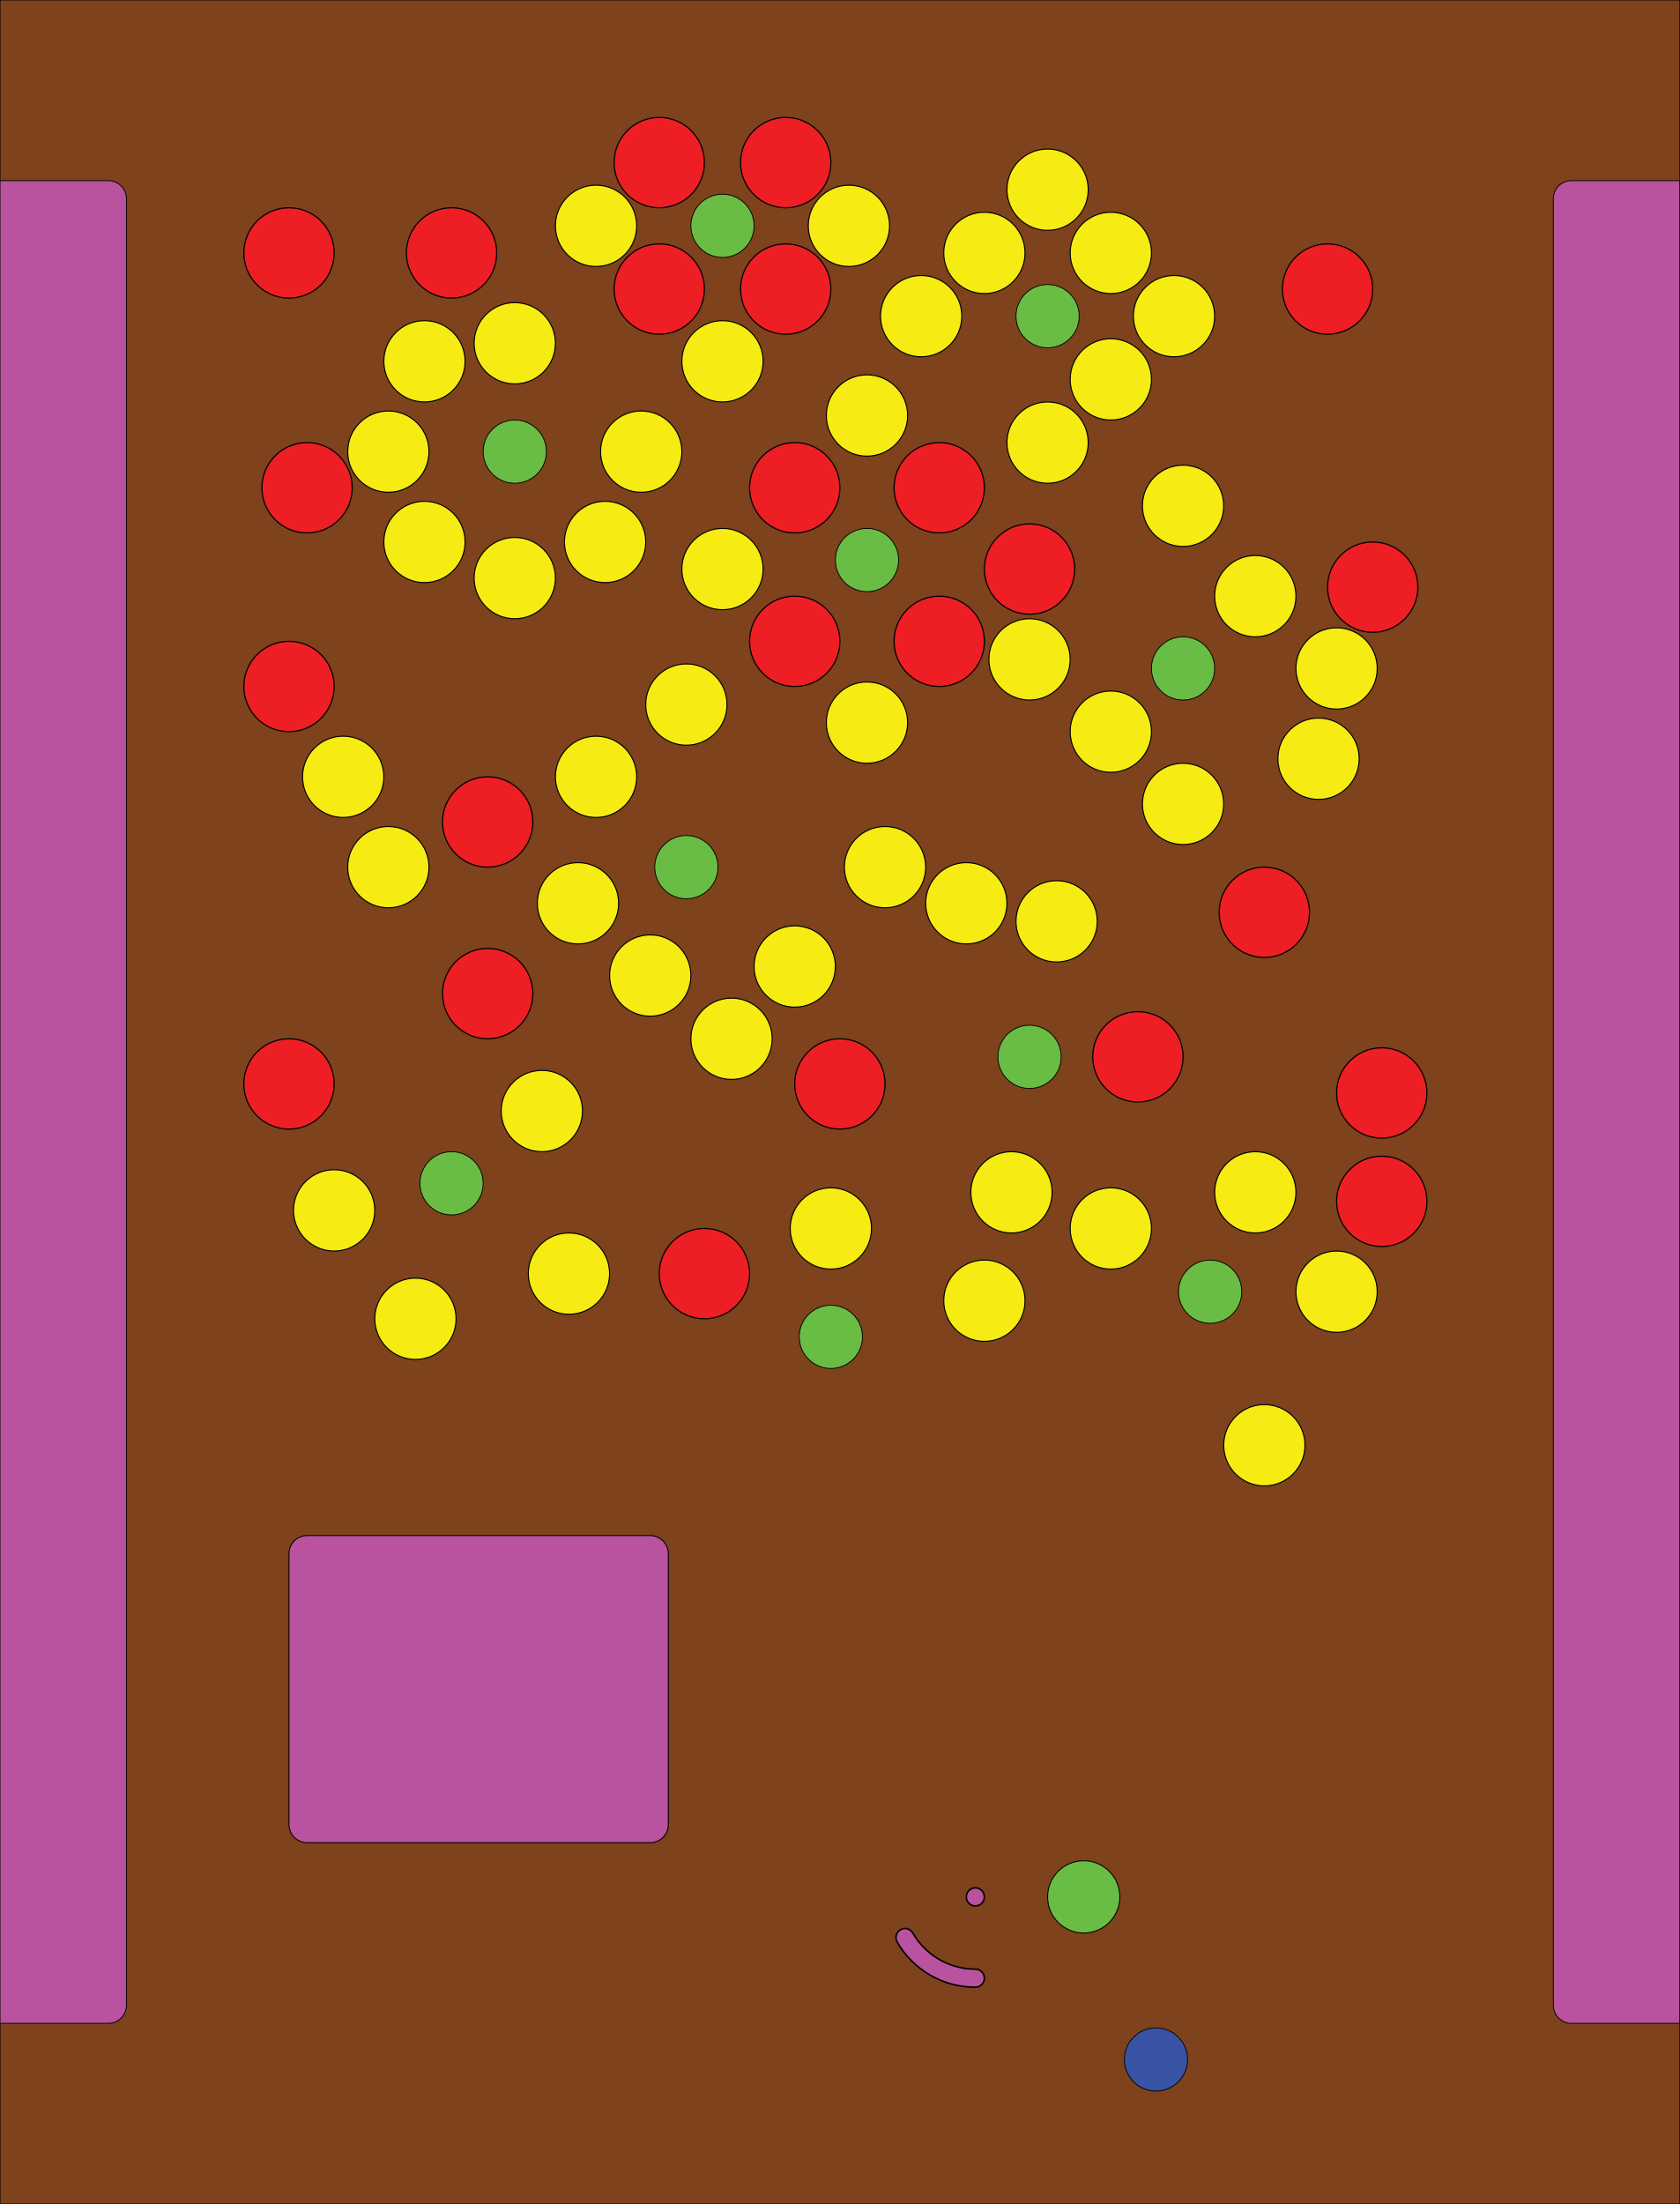
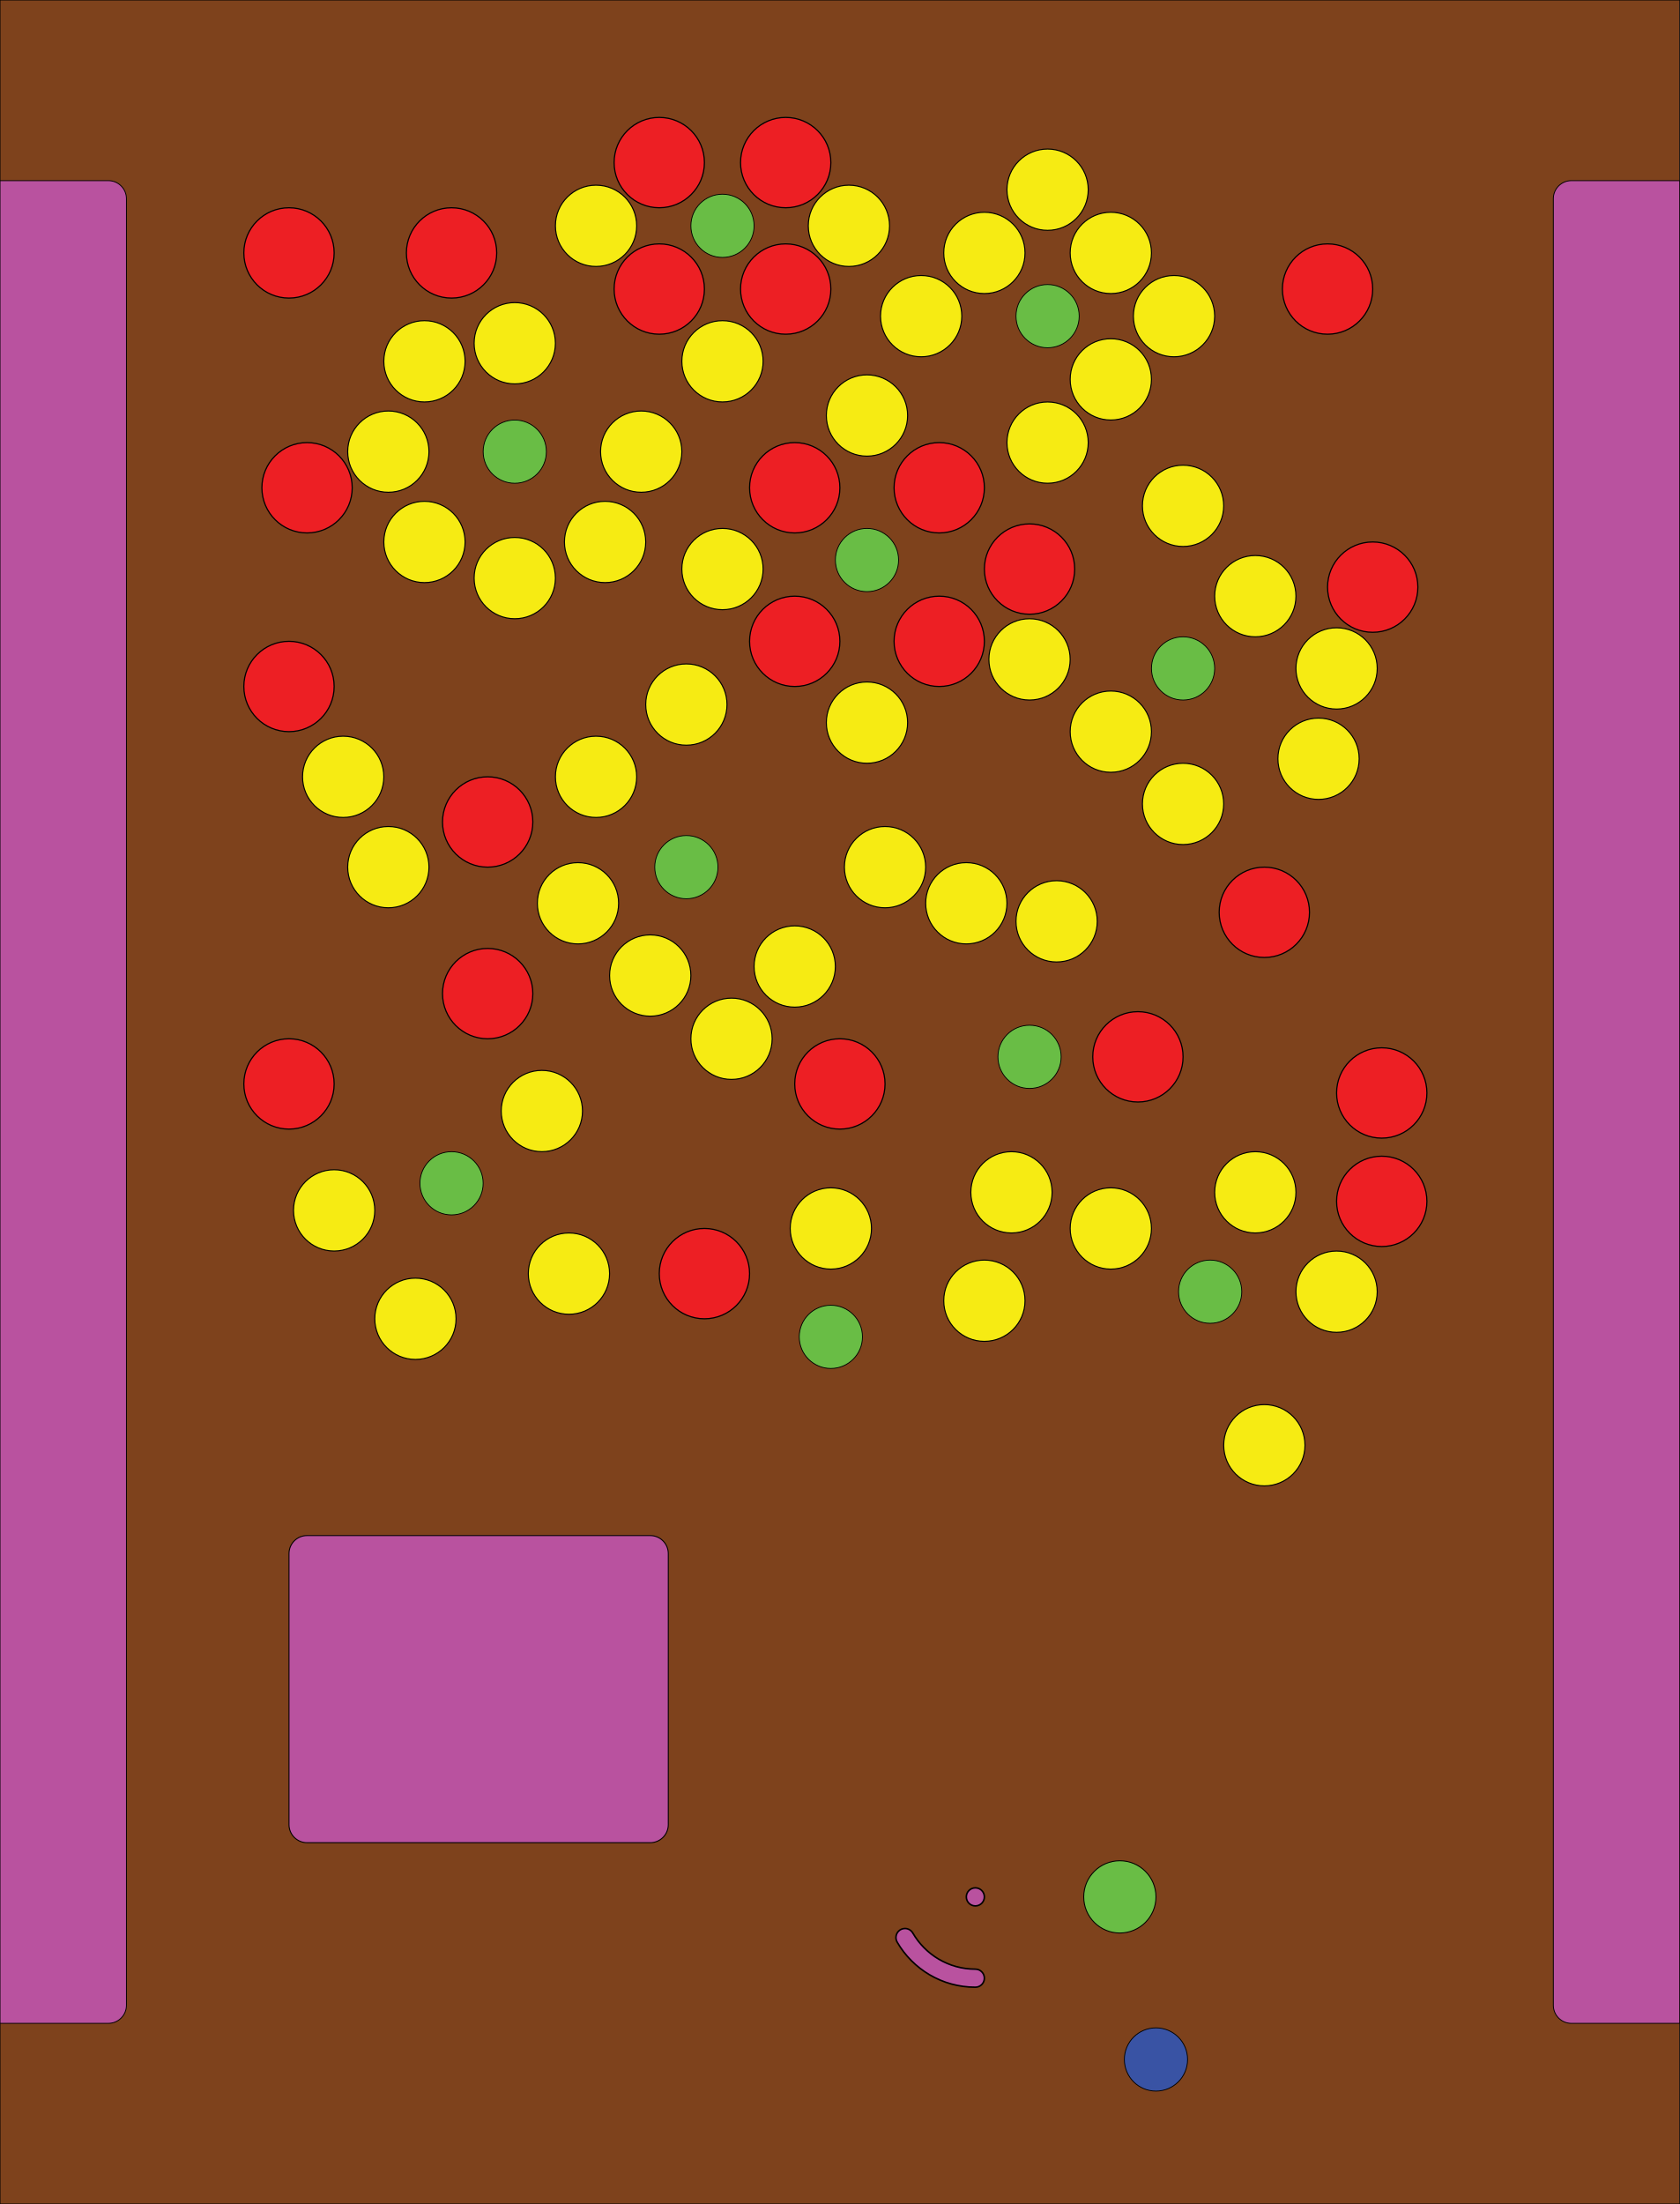
<svg xmlns="http://www.w3.org/2000/svg" version="1.1" id="Layer_1" x="0px" y="0px" width="1674px" height="2196px" viewBox="0 0 1674 2196" enable-background="new 0 0 1674 2196" xml:space="preserve">
  <rect fill="#7E421C" stroke="#000000" stroke-width="0.854" stroke-miterlimit="10" width="1674" height="2196" />
  <circle fill="#ED1F24" stroke="#000000" stroke-width="1.179" stroke-miterlimit="10" cx="288" cy="252" r="45" />
  <circle fill="#ED1F24" stroke="#000000" stroke-width="1.179" stroke-miterlimit="10" cx="450" cy="252" r="45" />
  <circle fill="#ED1F24" stroke="#000000" stroke-width="1.179" stroke-miterlimit="10" cx="657" cy="162" r="45" />
  <circle fill="#ED1F24" stroke="#000000" stroke-width="1.179" stroke-miterlimit="10" cx="783" cy="162" r="45" />
  <circle fill="#ED1F24" stroke="#000000" stroke-width="1.179" stroke-miterlimit="10" cx="657" cy="288" r="45" />
  <circle fill="#ED1F24" stroke="#000000" stroke-width="1.179" stroke-miterlimit="10" cx="783" cy="288" r="45" />
  <circle fill="#ED1F24" stroke="#000000" stroke-width="1.179" stroke-miterlimit="10" cx="1323" cy="288" r="45" />
  <circle fill="#ED1F24" stroke="#000000" stroke-width="1.179" stroke-miterlimit="10" cx="306" cy="486" r="45" />
  <circle fill="#ED1F24" stroke="#000000" stroke-width="1.179" stroke-miterlimit="10" cx="288" cy="684" r="45" />
  <circle fill="#ED1F24" stroke="#000000" stroke-width="1.179" stroke-miterlimit="10" cx="792" cy="486" r="45" />
  <circle fill="#ED1F24" stroke="#000000" stroke-width="1.179" stroke-miterlimit="10" cx="936" cy="486" r="45" />
  <circle fill="#ED1F24" stroke="#000000" stroke-width="1.179" stroke-miterlimit="10" cx="792" cy="639" r="45" />
  <circle fill="#ED1F24" stroke="#000000" stroke-width="1.179" stroke-miterlimit="10" cx="936" cy="639" r="45" />
  <circle fill="#ED1F24" stroke="#000000" stroke-width="1.179" stroke-miterlimit="10" cx="1026" cy="567" r="45" />
  <circle fill="#ED1F24" stroke="#000000" stroke-width="1.179" stroke-miterlimit="10" cx="1368" cy="585" r="45" />
  <circle fill="#ED1F24" stroke="#000000" stroke-width="1.179" stroke-miterlimit="10" cx="288" cy="1080" r="45" />
  <circle fill="#ED1F24" stroke="#000000" stroke-width="1.179" stroke-miterlimit="10" cx="837" cy="1080" r="45" />
  <circle fill="#ED1F24" stroke="#000000" stroke-width="1.179" stroke-miterlimit="10" cx="1377" cy="1089" r="45" />
  <circle fill="#ED1F24" stroke="#000000" stroke-width="1.179" stroke-miterlimit="10" cx="486" cy="990" r="45" />
  <circle fill="#ED1F24" stroke="#000000" stroke-width="1.179" stroke-miterlimit="10" cx="486" cy="819" r="45" />
  <circle fill="#ED1F24" stroke="#000000" stroke-width="1.179" stroke-miterlimit="10" cx="1260" cy="909" r="45" />
  <circle fill="#ED1F24" stroke="#000000" stroke-width="1.179" stroke-miterlimit="10" cx="1377" cy="1197" r="45" />
  <circle fill="#ED1F24" stroke="#000000" stroke-width="1.179" stroke-miterlimit="10" cx="702" cy="1269" r="45" />
  <circle fill="#F6EB13" stroke="#000000" stroke-width="1.061" stroke-miterlimit="10" cx="1260" cy="1440" r="40.5" />
  <circle fill="#69BD45" stroke="#000000" stroke-width="0.826" stroke-miterlimit="10" cx="828" cy="1332" r="31.5" />
  <circle fill="#69BD45" stroke="#000000" stroke-width="0.826" stroke-miterlimit="10" cx="1206" cy="1287" r="31.5" />
  <circle fill="#69BD45" stroke="#000000" stroke-width="0.826" stroke-miterlimit="10" cx="450" cy="1179" r="31.5" />
  <circle fill="#69BD45" stroke="#000000" stroke-width="0.826" stroke-miterlimit="10" cx="1026" cy="1053" r="31.5" />
  <circle fill="#69BD45" stroke="#000000" stroke-width="0.826" stroke-miterlimit="10" cx="684" cy="864" r="31.5" />
  <circle fill="#69BD45" stroke="#000000" stroke-width="0.826" stroke-miterlimit="10" cx="1179" cy="666" r="31.5" />
  <circle fill="#69BD45" stroke="#000000" stroke-width="0.826" stroke-miterlimit="10" cx="864" cy="558" r="31.5" />
  <circle fill="#69BD45" stroke="#000000" stroke-width="0.826" stroke-miterlimit="10" cx="513" cy="450" r="31.5" />
  <circle fill="#69BD45" stroke="#000000" stroke-width="0.826" stroke-miterlimit="10" cx="1044" cy="315" r="31.5" />
  <circle fill="#69BD45" stroke="#000000" stroke-width="0.826" stroke-miterlimit="10" cx="720" cy="225" r="31.5" />
  <circle fill="#F6EB13" stroke="#000000" stroke-width="1.061" stroke-miterlimit="10" cx="1332" cy="1287" r="40.5" />
  <circle fill="#F6EB13" stroke="#000000" stroke-width="1.061" stroke-miterlimit="10" cx="594" cy="225" r="40.5" />
  <circle fill="#F6EB13" stroke="#000000" stroke-width="1.061" stroke-miterlimit="10" cx="846" cy="225" r="40.5" />
  <circle fill="#F6EB13" stroke="#000000" stroke-width="1.061" stroke-miterlimit="10" cx="720" cy="360" r="40.5" />
  <circle fill="#F6EB13" stroke="#000000" stroke-width="1.061" stroke-miterlimit="10" cx="513" cy="342" r="40.5" />
  <circle fill="#F6EB13" stroke="#000000" stroke-width="1.061" stroke-miterlimit="10" cx="423" cy="360" r="40.5" />
  <circle fill="#F6EB13" stroke="#000000" stroke-width="1.061" stroke-miterlimit="10" cx="387" cy="450" r="40.5" />
  <circle fill="#F6EB13" stroke="#000000" stroke-width="1.061" stroke-miterlimit="10" cx="423" cy="540" r="40.5" />
  <circle fill="#F6EB13" stroke="#000000" stroke-width="1.061" stroke-miterlimit="10" cx="513" cy="576" r="40.5" />
  <circle fill="#F6EB13" stroke="#000000" stroke-width="1.061" stroke-miterlimit="10" cx="603" cy="540" r="40.5" />
  <circle fill="#F6EB13" stroke="#000000" stroke-width="1.061" stroke-miterlimit="10" cx="639" cy="450" r="40.5" />
  <circle fill="#F6EB13" stroke="#000000" stroke-width="1.061" stroke-miterlimit="10" cx="864" cy="414" r="40.5" />
  <circle fill="#F6EB13" stroke="#000000" stroke-width="1.061" stroke-miterlimit="10" cx="720" cy="567" r="40.5" />
  <circle fill="#F6EB13" stroke="#000000" stroke-width="1.061" stroke-miterlimit="10" cx="918" cy="315" r="40.5" />
  <circle fill="#F6EB13" stroke="#000000" stroke-width="1.061" stroke-miterlimit="10" cx="981" cy="252" r="40.5" />
  <circle fill="#F6EB13" stroke="#000000" stroke-width="1.061" stroke-miterlimit="10" cx="1044" cy="189" r="40.5" />
  <circle fill="#F6EB13" stroke="#000000" stroke-width="1.061" stroke-miterlimit="10" cx="1107" cy="252" r="40.5" />
  <circle fill="#F6EB13" stroke="#000000" stroke-width="1.061" stroke-miterlimit="10" cx="1170" cy="315" r="40.5" />
  <circle fill="#F6EB13" stroke="#000000" stroke-width="1.061" stroke-miterlimit="10" cx="1107" cy="378" r="40.5" />
  <circle fill="#F6EB13" stroke="#000000" stroke-width="1.061" stroke-miterlimit="10" cx="1044" cy="441" r="40.5" />
  <circle fill="#F6EB13" stroke="#000000" stroke-width="1.061" stroke-miterlimit="10" cx="1179" cy="504" r="40.5" />
  <circle fill="#F6EB13" stroke="#000000" stroke-width="1.061" stroke-miterlimit="10" cx="1026" cy="657" r="40.5" />
  <circle fill="#F6EB13" stroke="#000000" stroke-width="1.061" stroke-miterlimit="10" cx="1251" cy="594" r="40.5" />
  <circle fill="#F6EB13" stroke="#000000" stroke-width="1.061" stroke-miterlimit="10" cx="1332" cy="666" r="40.5" />
  <circle fill="#F6EB13" stroke="#000000" stroke-width="1.061" stroke-miterlimit="10" cx="1314" cy="756" r="40.5" />
  <circle fill="#F6EB13" stroke="#000000" stroke-width="1.061" stroke-miterlimit="10" cx="684" cy="702" r="40.5" />
  <circle fill="#F6EB13" stroke="#000000" stroke-width="1.061" stroke-miterlimit="10" cx="864" cy="720" r="40.5" />
  <circle fill="#F6EB13" stroke="#000000" stroke-width="1.061" stroke-miterlimit="10" cx="342" cy="774" r="40.5" />
  <circle fill="#F6EB13" stroke="#000000" stroke-width="1.061" stroke-miterlimit="10" cx="387" cy="864" r="40.5" />
  <circle fill="#F6EB13" stroke="#000000" stroke-width="1.061" stroke-miterlimit="10" cx="594" cy="774" r="40.5" />
  <circle fill="#F6EB13" stroke="#000000" stroke-width="1.061" stroke-miterlimit="10" cx="576" cy="900" r="40.5" />
  <circle fill="#F6EB13" stroke="#000000" stroke-width="1.061" stroke-miterlimit="10" cx="648" cy="972" r="40.5" />
  <circle fill="#F6EB13" stroke="#000000" stroke-width="1.061" stroke-miterlimit="10" cx="729" cy="1035" r="40.5" />
  <circle fill="#F6EB13" stroke="#000000" stroke-width="1.061" stroke-miterlimit="10" cx="792" cy="963" r="40.5" />
  <circle fill="#F6EB13" stroke="#000000" stroke-width="1.061" stroke-miterlimit="10" cx="540" cy="1107" r="40.5" />
  <circle fill="#F6EB13" stroke="#000000" stroke-width="1.061" stroke-miterlimit="10" cx="882" cy="864" r="40.5" />
  <circle fill="#F6EB13" stroke="#000000" stroke-width="1.061" stroke-miterlimit="10" cx="963" cy="900" r="40.5" />
  <circle fill="#F6EB13" stroke="#000000" stroke-width="1.061" stroke-miterlimit="10" cx="1053" cy="918" r="40.5" />
  <circle fill="#F6EB13" stroke="#000000" stroke-width="1.061" stroke-miterlimit="10" cx="1107" cy="729" r="40.5" />
  <circle fill="#F6EB13" stroke="#000000" stroke-width="1.061" stroke-miterlimit="10" cx="1179" cy="801" r="40.5" />
  <circle fill="#F6EB13" stroke="#000000" stroke-width="1.061" stroke-miterlimit="10" cx="1251" cy="1188" r="40.5" />
  <circle fill="#F6EB13" stroke="#000000" stroke-width="1.061" stroke-miterlimit="10" cx="1107" cy="1224" r="40.5" />
  <circle fill="#F6EB13" stroke="#000000" stroke-width="1.061" stroke-miterlimit="10" cx="1008" cy="1188" r="40.5" />
  <circle fill="#F6EB13" stroke="#000000" stroke-width="1.061" stroke-miterlimit="10" cx="981" cy="1296" r="40.5" />
  <circle fill="#F6EB13" stroke="#000000" stroke-width="1.061" stroke-miterlimit="10" cx="828" cy="1224" r="40.5" />
  <circle fill="#F6EB13" stroke="#000000" stroke-width="1.061" stroke-miterlimit="10" cx="567" cy="1269" r="40.5" />
  <circle fill="#F6EB13" stroke="#000000" stroke-width="1.061" stroke-miterlimit="10" cx="414" cy="1314" r="40.5" />
  <circle fill="#F6EB13" stroke="#000000" stroke-width="1.061" stroke-miterlimit="10" cx="333" cy="1206" r="40.5" />
  <circle fill="#ED1F24" stroke="#000000" stroke-width="1.179" stroke-miterlimit="10" cx="1134" cy="1053" r="45" />
-   <circle fill="#69BD45" stroke="#000000" stroke-width="0.943" stroke-miterlimit="10" cx="1080" cy="1890" r="36" />
+   <circle fill="#69BD45" stroke="#000000" stroke-width="0.943" stroke-miterlimit="10" cx="1116" cy="1890" r="36" />
  <circle fill="#3953A4" stroke="#000000" stroke-width="0.826" stroke-miterlimit="10" cx="1152" cy="2052" r="31.5" />
  <path fill="#B9529F" stroke="#000000" stroke-width="0.975" stroke-miterlimit="10" d="M648,1530H306c-9.941,0-18,8.059-18,18v270  c0,9.941,8.059,18,18,18h342c9.941,0,18-8.059,18-18v-270C666,1538.059,657.941,1530,648,1530z" />
  <circle fill="#B9529F" stroke="#000000" stroke-width="1.537" stroke-miterlimit="10" cx="972" cy="1890" r="9" />
-   <path fill="#B9529F" stroke="#000000" stroke-width="1.537" stroke-miterlimit="10" d="M972,1962  c-26.637,0-49.878-14.477-62.332-35.98l-0.002,0.002c-1.555-2.695-4.459-4.515-7.794-4.515c-4.972,0-9,4.029-9,9  c0,1.646,0.448,3.181,1.219,4.508l-0.028,0.018C909.628,1961.914,938.701,1980,972,1980c4.97,0,9-4.029,9-9S976.97,1962,972,1962z" />
+   <path fill="#B9529F" stroke="#000000" stroke-width="1.537" stroke-miterlimit="10" d="M972,1962  c-26.637,0-49.878-14.477-62.332-35.98l-0.002,0.002c-1.555-2.694-4.459-4.515-7.794-4.515c-4.972,0-9,4.029-9,9  c0,1.646,0.448,3.181,1.219,4.508l-0.028,0.019C909.628,1961.914,938.701,1980,972,1980c4.97,0,9-4.029,9-9S976.97,1962,972,1962z" />
  <path fill="#B9529F" stroke="#000000" stroke-width="0.854" stroke-miterlimit="10" d="M108,180H0v18v1800v18h108  c9.941,0,18-8.059,18-18V198C126,188.059,117.941,180,108,180z" />
  <path fill="#B9529F" stroke="#000000" stroke-width="0.854" stroke-miterlimit="10" d="M1566,2016h108v-18V198v-18h-108  c-9.941,0-18,8.059-18,18v1800C1548,2007.941,1556.059,2016,1566,2016z" />
</svg>
